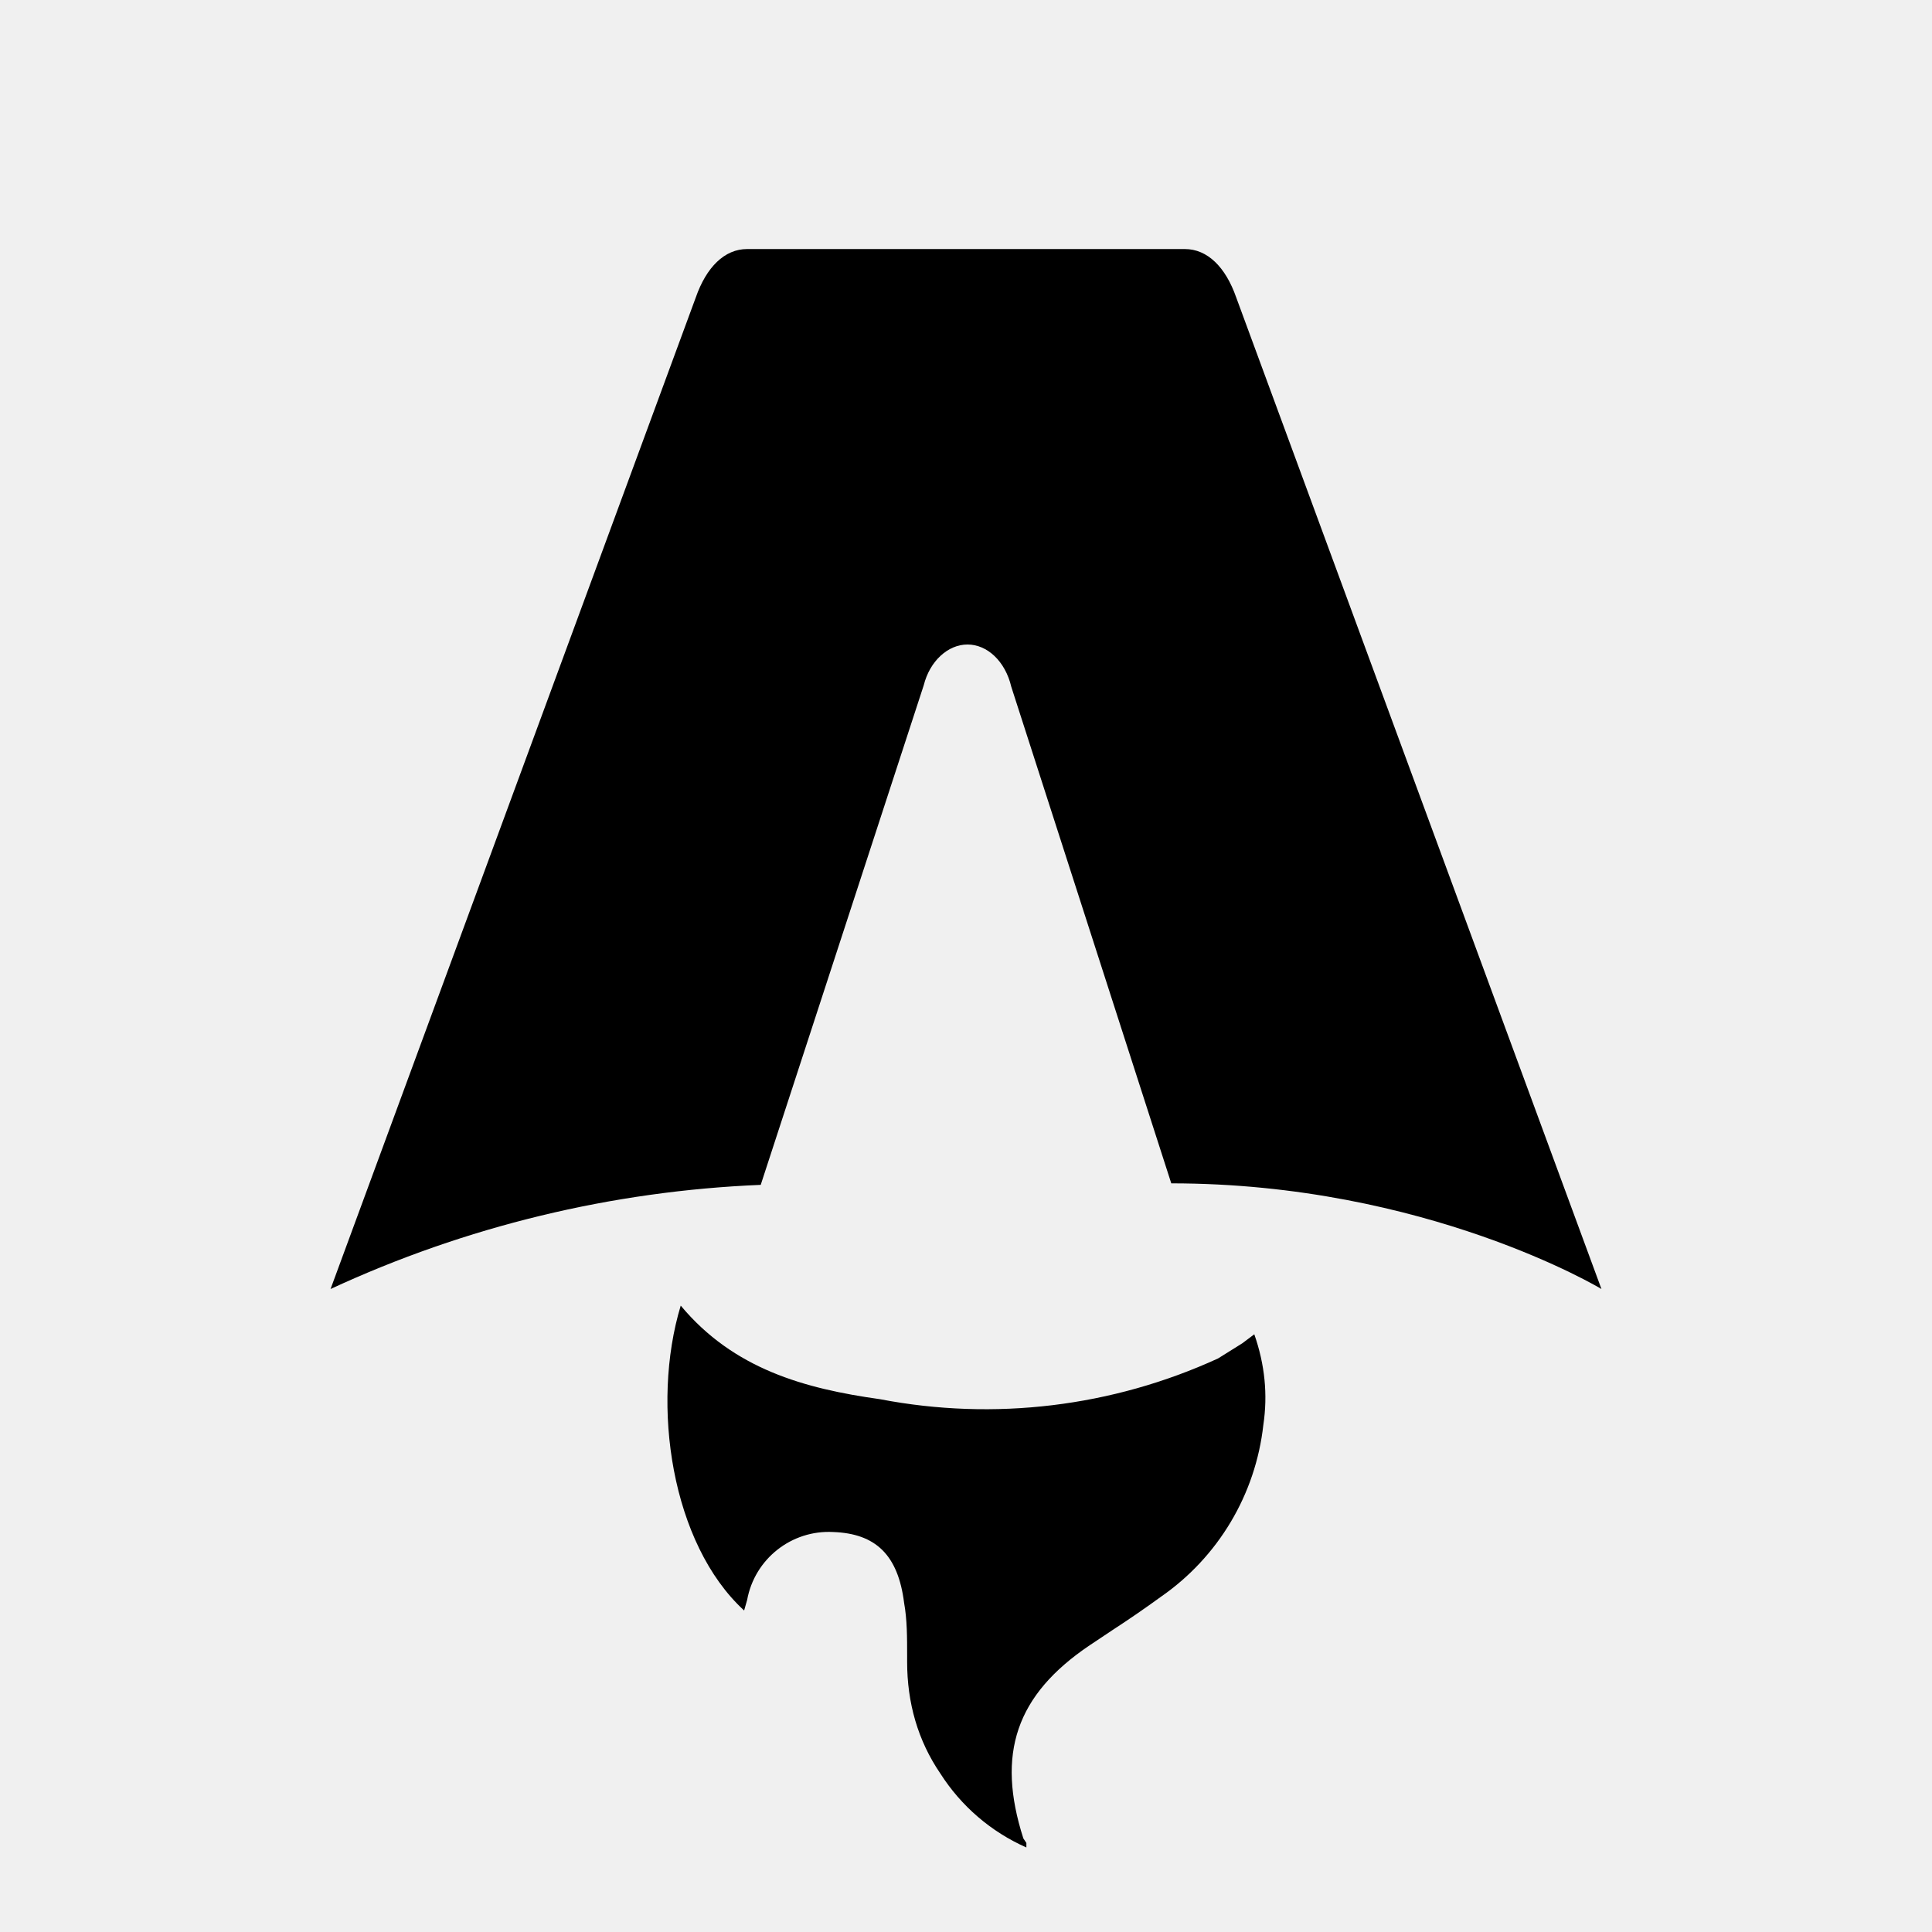
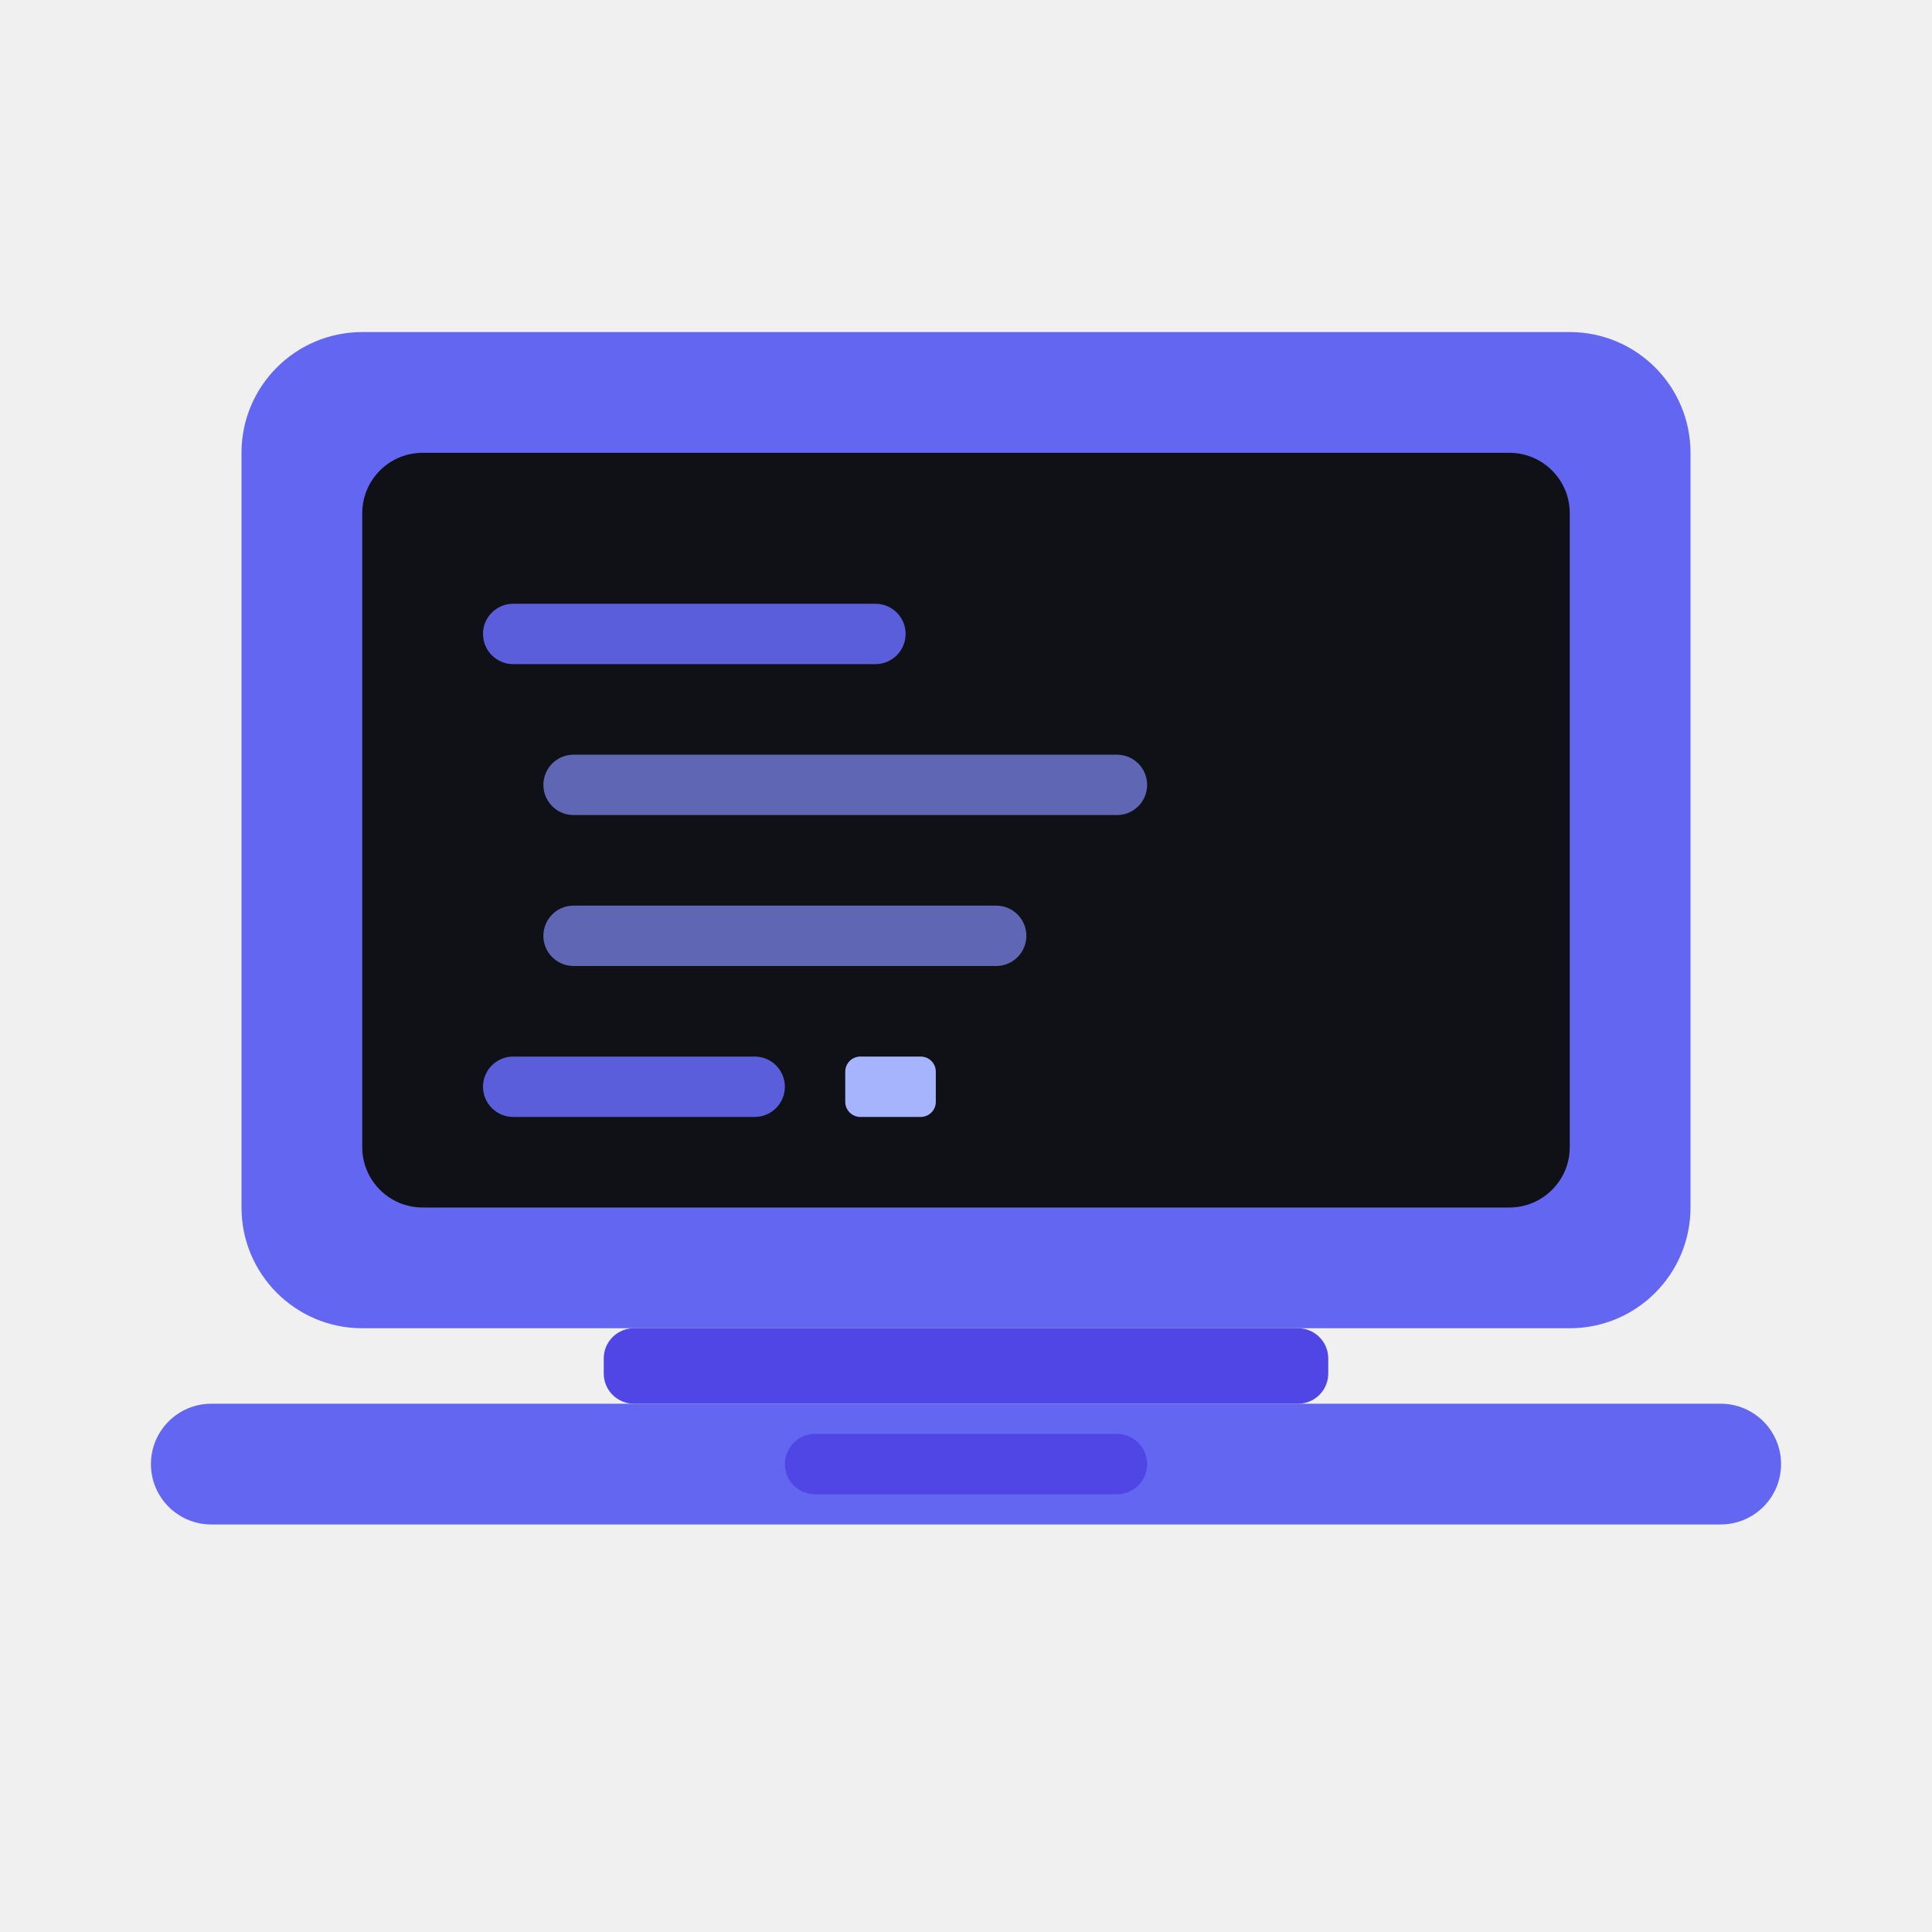
- <svg xmlns="http://www.w3.org/2000/svg" fill="none" viewBox="0 0 128 128">
-   <path d="M50.4 78.5a75.1 75.1 0 0 0-28.5 6.9l24.2-65.7c.7-2 1.9-3.2 3.4-3.2h29c1.5 0 2.7 1.2 3.4 3.2l24.2 65.7s-11.6-7-28.5-7L67 45.5c-.4-1.7-1.6-2.8-2.9-2.8-1.3 0-2.5 1.1-2.9 2.7L50.4 78.5Zm-1.1 28.2Zm-4.2-20.2c-2 6.6-.6 15.8 4.2 20.2a17.5 17.5 0 0 1 .2-.7 5.5 5.5 0 0 1 5.7-4.5c2.8.1 4.3 1.5 4.7 4.7.2 1.1.2 2.3.2 3.5v.4c0 2.7.7 5.2 2.2 7.4a13 13 0 0 0 5.7 4.9v-.3l-.2-.3c-1.8-5.6-.5-9.5 4.4-12.8l1.5-1a73 73 0 0 0 3.2-2.2 16 16 0 0 0 6.8-11.4c.3-2 .1-4-.6-6l-.8.6-1.6 1a37 37 0 0 1-22.4 2.7c-5-.7-9.7-2-13.2-6.2Z" />
-   <style>
-         path { fill: #000; }
-         @media (prefers-color-scheme: dark) {
-             path { fill: #FFF; }
-         }
-     </style>
+ <svg xmlns="http://www.w3.org/2000/svg" viewBox="0 0 128 128" fill="none">
+   <rect x="16" y="22" width="96" height="66" rx="8" ry="8" fill="#6366f1" />
+   <rect x="24" y="30" width="80" height="50" rx="4" ry="4" fill="#0f1117" />
+   <rect x="32" y="40" width="28" height="4" rx="2" fill="#6366f1" opacity="0.9" />
+   <rect x="36" y="50" width="40" height="4" rx="2" fill="#818cf8" opacity="0.7" />
+   <rect x="36" y="60" width="32" height="4" rx="2" fill="#818cf8" opacity="0.7" />
+   <rect x="32" y="70" width="20" height="4" rx="2" fill="#6366f1" opacity="0.9" />
+   <rect x="56" y="70" width="6" height="4" rx="1" fill="#a5b4fc" />
+   <rect x="40" y="88" width="48" height="5" rx="2" fill="#4f46e5" />
+   <rect x="10" y="93" width="108" height="8" rx="4" fill="#6366f1" />
+   <rect x="52" y="95" width="24" height="4" rx="2" fill="#4f46e5" />
</svg>
